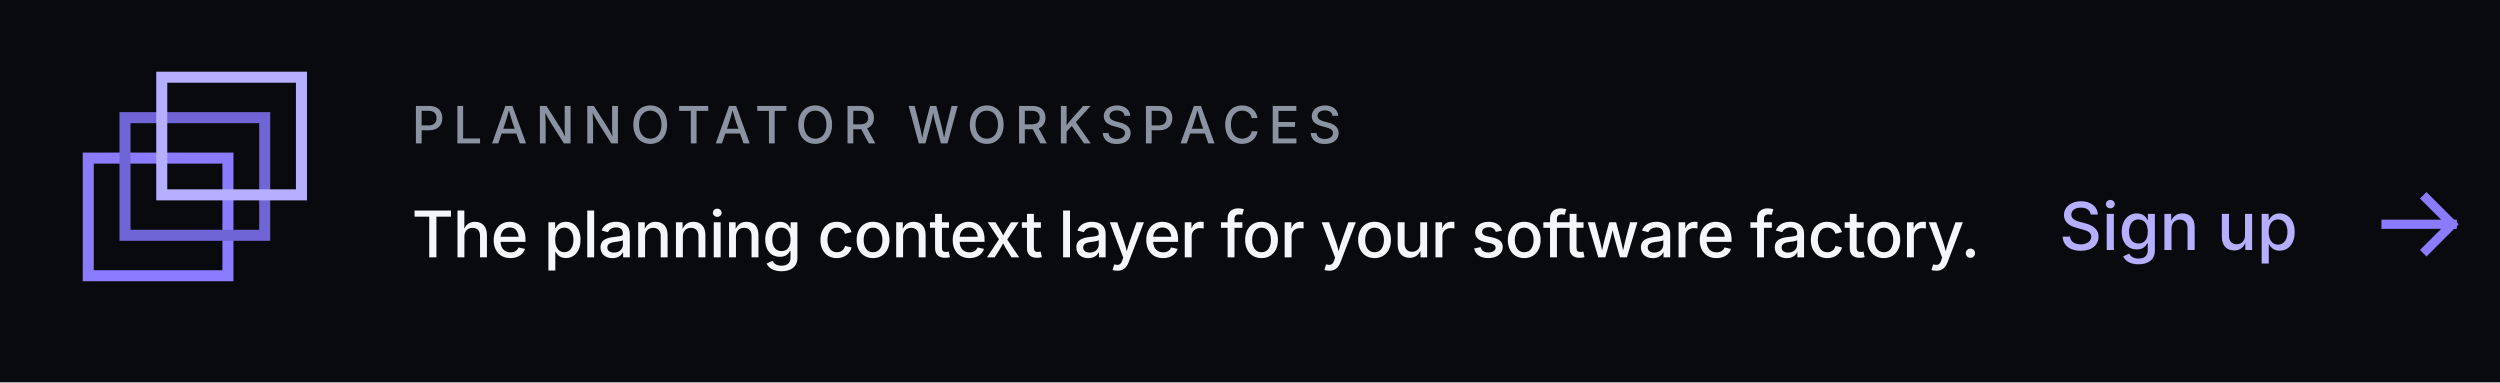
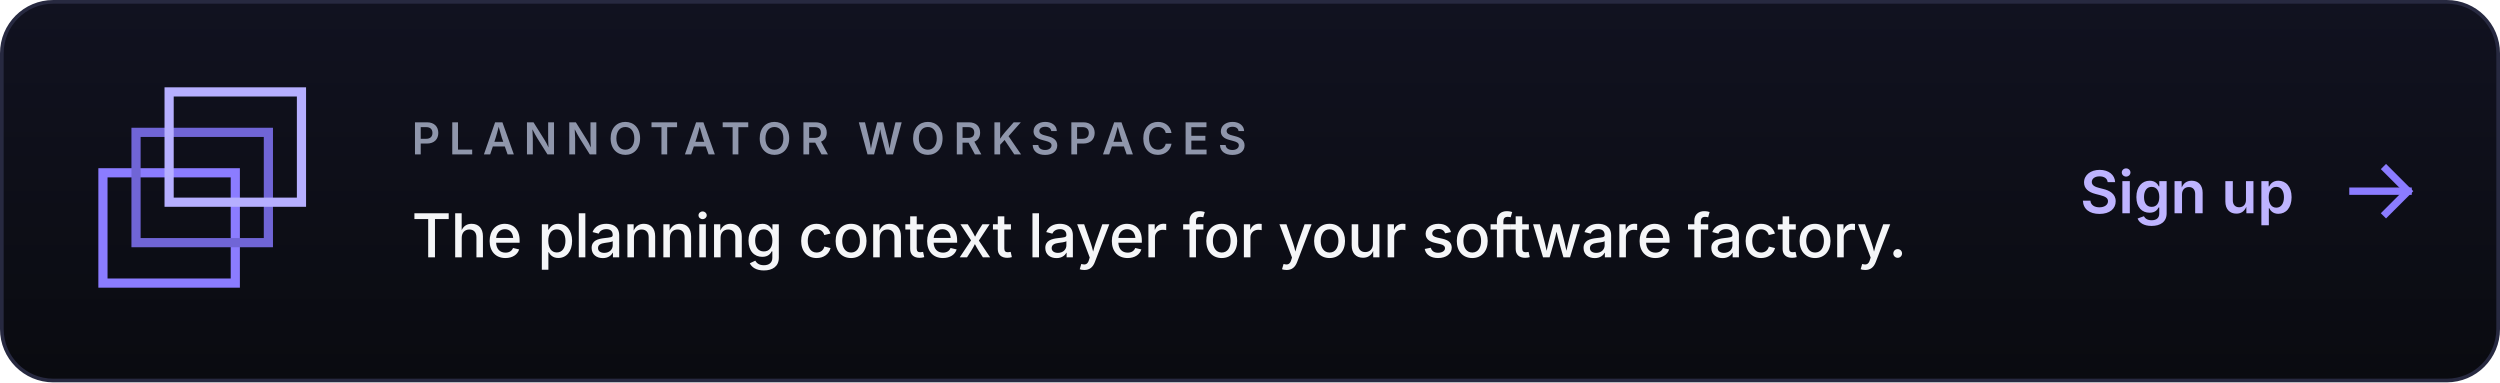
<svg xmlns="http://www.w3.org/2000/svg" width="680" height="104" viewBox="0 0 680 104" role="img" aria-labelledby="title description">
-   <rect width="680" height="104" fill="#090a0d" />
-   <g transform="translate(24 21)" fill="none" stroke-linejoin="miter" aria-hidden="true">
-     <rect x="0" y="22" width="38" height="32" stroke="#8b7cff" stroke-width="3" />
-     <rect x="10" y="11" width="38" height="32" stroke="#7065d6" stroke-width="3" />
-     <rect x="20" y="0" width="38" height="32" stroke="#b6afff" stroke-width="3" />
+   <defs>
+     <linearGradient id="frame" x1="0" y1="0" x2="0" y2="1">
+       <stop offset="0" stop-color="#111220" />
+       <stop offset="1" stop-color="#0a0b10" />
+     </linearGradient>
+   </defs>
+   <rect x="0.5" y="0.5" width="679" height="103" rx="14" fill="url(#frame)" stroke="#272940" />
+   <g transform="translate(28 25)" fill="none" stroke-linejoin="miter" aria-hidden="true">
+     <rect x="0" y="22" width="36" height="30" stroke="#8b7cff" stroke-width="2.5" />
+     <rect x="9" y="11" width="36" height="30" stroke="#7065d6" stroke-width="2.5" />
+     <rect x="18" y="0" width="36" height="30" stroke="#b6afff" stroke-width="2.5" />
  </g>
  <g font-family="ui-sans-serif, -apple-system, BlinkMacSystemFont, 'Segoe UI', sans-serif">
-     <text x="112" y="39" fill="#8b93a3" font-size="14" font-weight="550" letter-spacing="2.3">PLANNOTATOR WORKSPACES</text>
-     <text x="112" y="70" fill="#f5f6f8" font-size="17.5" font-weight="450" letter-spacing="-0.25">The planning context layer for your software factory.</text>
-     <text x="625" y="68" fill="#b6afff" font-size="18" font-weight="550" text-anchor="end">Sign up</text>
+     <text x="112" y="42" fill="#8f96ab" font-size="12" font-weight="600" letter-spacing="2.4">PLANNOTATOR WORKSPACES</text>
+     <text x="112" y="70" fill="#f5f6f8" font-size="16.5" font-weight="500" letter-spacing="-0.15">The planning context layer for your software factory.</text>
+     <text x="624" y="58" fill="#beb4ff" font-size="16" font-weight="600" text-anchor="end">Sign up</text>
  </g>
-   <g transform="translate(649 61)" fill="none" stroke="#8b7cff" stroke-linecap="square" stroke-linejoin="miter" stroke-width="2.5" aria-hidden="true">
-     <path d="M0 0H18" />
-     <path d="m11-7 7 7-7 7" />
+   <g transform="translate(640 52)" fill="none" stroke="#8b7cff" stroke-linecap="square" stroke-linejoin="miter" stroke-width="2" aria-hidden="true">
+     <path d="M0 0H15" />
+     <path d="m9-6 6 6-6 6" />
  </g>
</svg>
